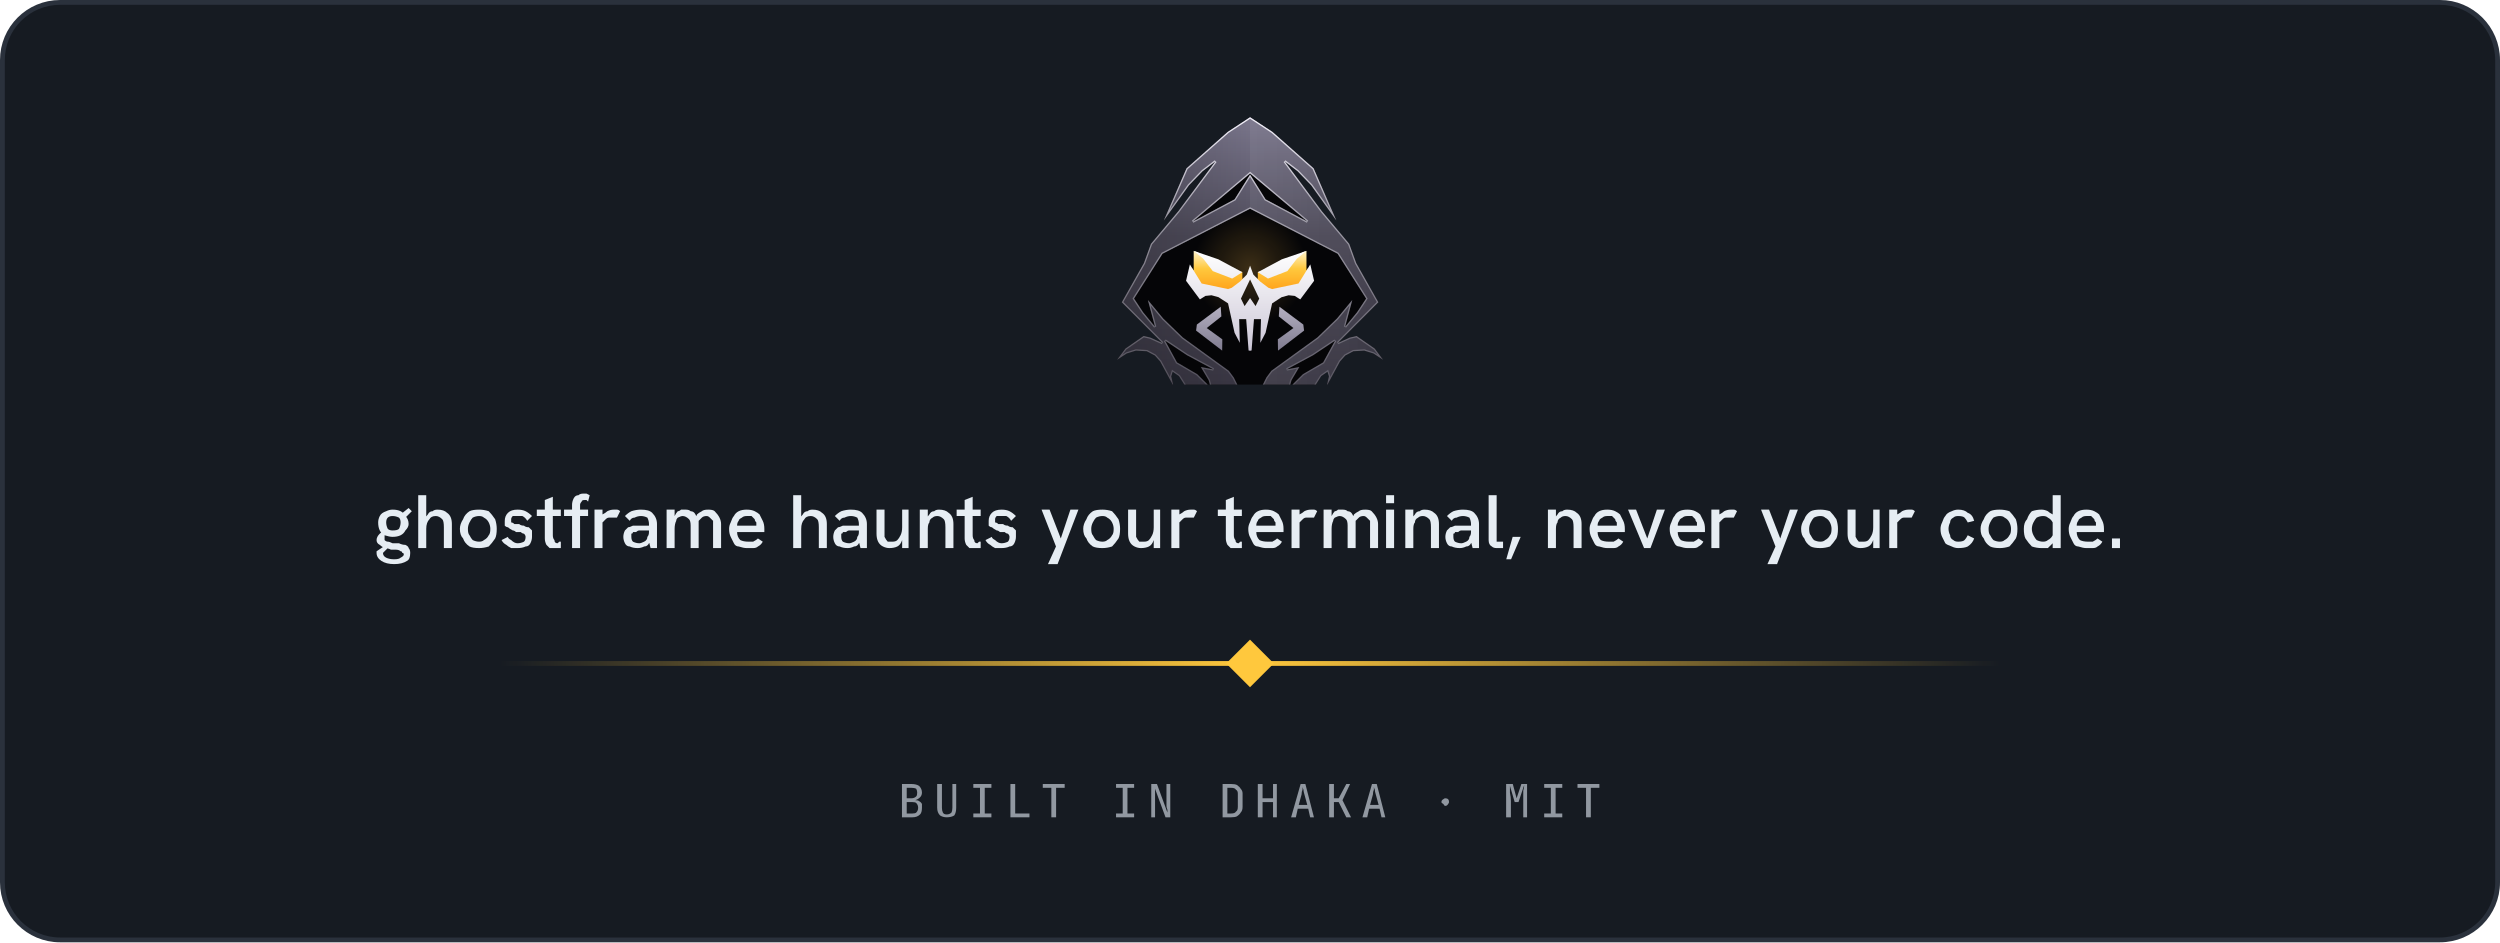
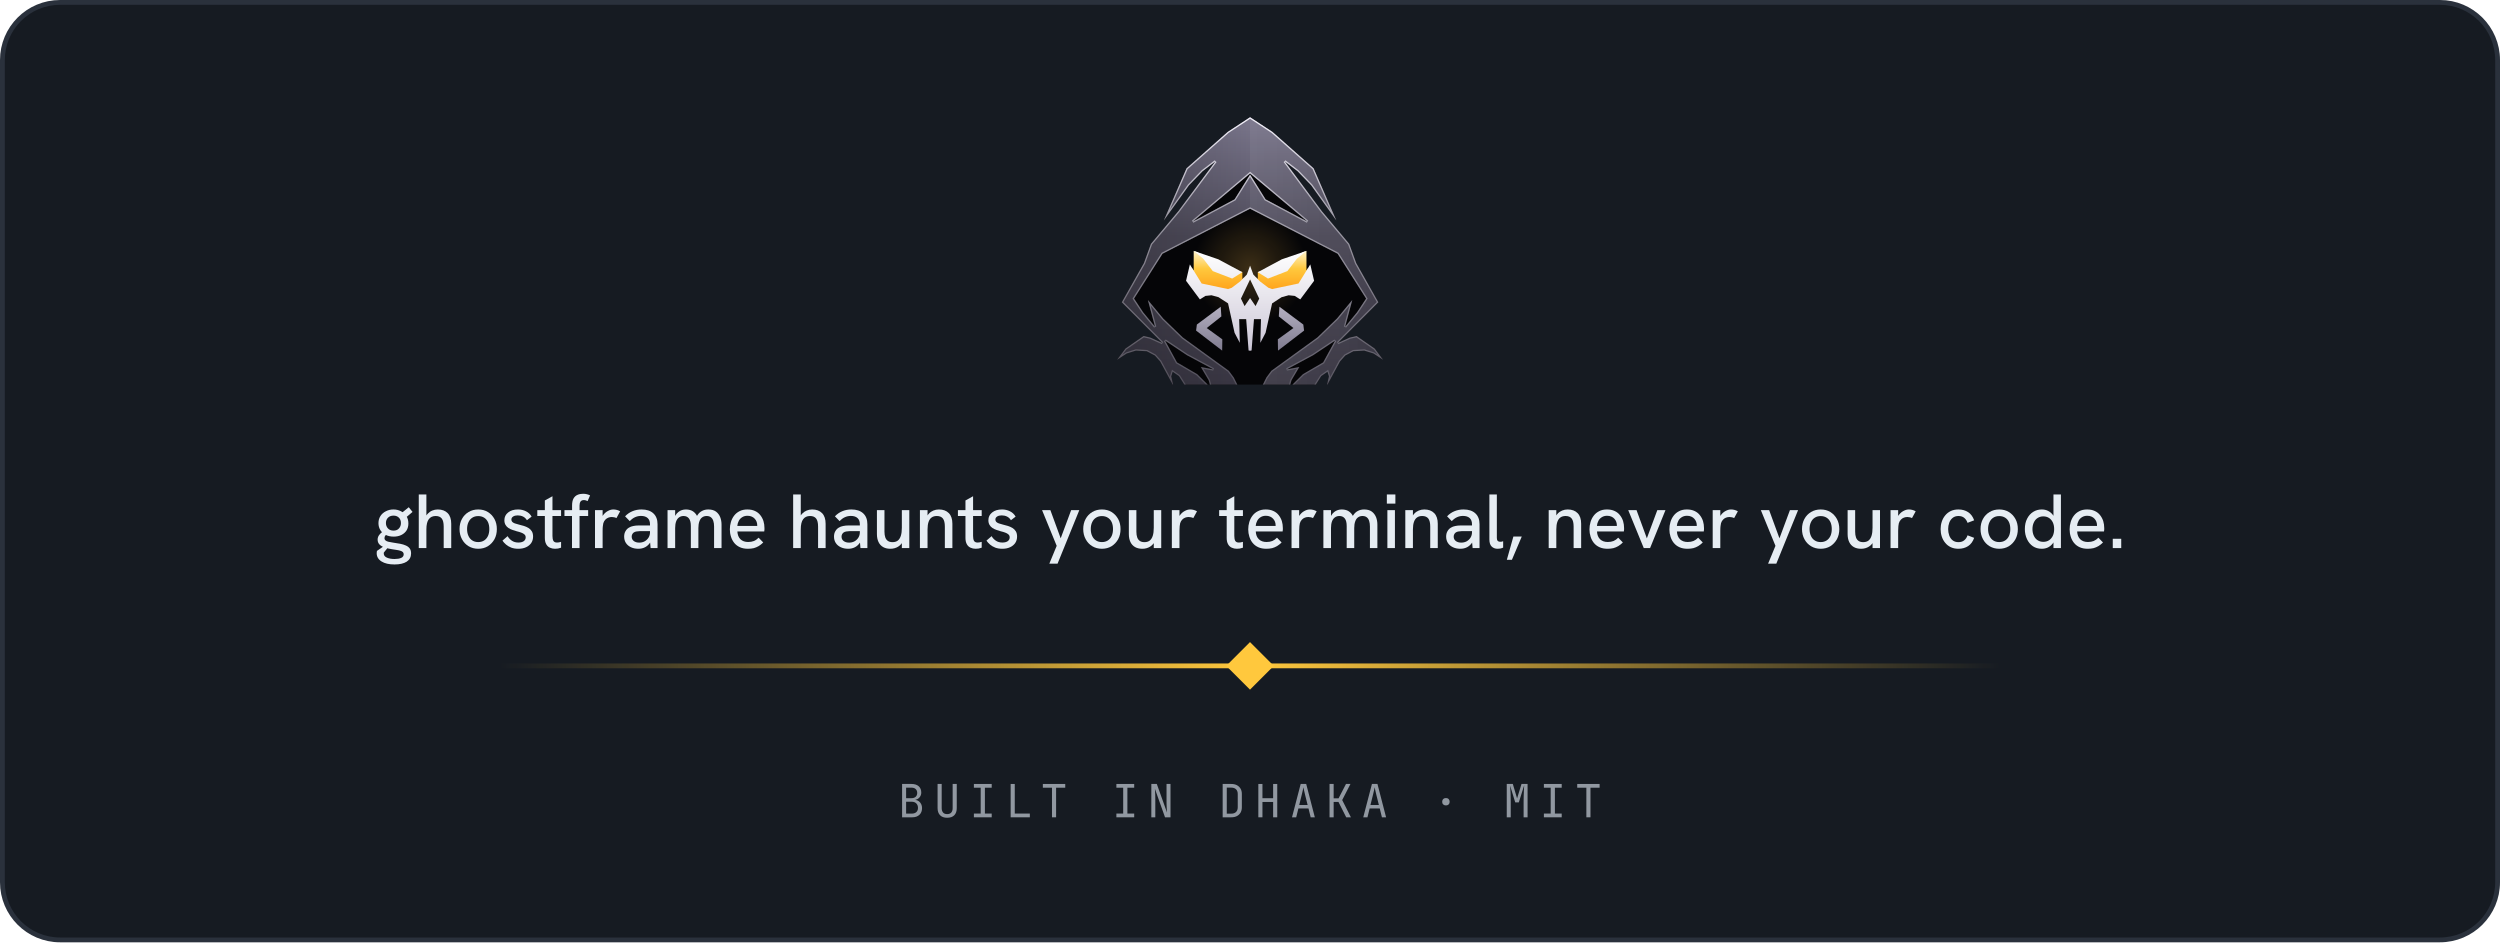
<svg xmlns="http://www.w3.org/2000/svg" width="520" height="196" viewBox="0 0 520 196" role="img" aria-label="ghostframe haunts your terminal, never your code.">
  <style>.eg,.er{opacity:0}@keyframes eg{0%,22.2%{opacity:1}33.3%,88.9%{opacity:0}100%{opacity:1}}@keyframes ea{0%,22.2%{opacity:0}33.3%,55.6%{opacity:1}66.7%,100%{opacity:0}}@keyframes er{0%,55.6%{opacity:0}66.7%,88.9%{opacity:1}100%{opacity:0}}.eg{animation:eg 9s infinite}.ea{animation:ea 9s infinite}.er{animation:er 9s infinite}@media (prefers-reduced-motion: reduce){*{animation:none!important}}</style>
  <defs>
-     <path id="a" d="m13 10q-5 0-8-2-3-2-3-5 0 0 0 0 0-1 0-1l6-4 2 1-4 4q0 0 0 0 0 0 0 0 0 2 2 3 2 1 5 1 3 0 4-1 2-1 2-2 0-1-1-1 0-1-1-1-1-1-3-1-1 0-3 0-2-1-4-1-2-1-3-2-2-1-2-3 0-2 2-4 1-1 3-2l3 2q-2 0-3 1 0 1 0 2 0 1 0 1 1 1 2 1 1 0 3 1 2 0 4 0 2 1 4 1 2 1 2 2 1 1 1 3 0 4-2 5-3 2-8 2zm-1-17q-2 0-5-1-2-1-3-3-1-2-1-5 0-2 1-4 1-2 4-3 2-1 4-1 3 0 5 1 2 1 3 3 2 2 2 5 0 2-2 4-1 2-3 3-2 1-5 1zm0-4q3 0 4-1 1-2 1-4 0-2-1-3-2-1-4-1-2 0-3 1-1 1-1 3 0 2 1 4 1 1 3 1zm8-8-3-2 5-4 2 2z" />
-     <path id="b" d="m3 0 0-33 5 0 0 14-1 1q1-2 2-3 1-2 3-2 1-1 3-1 4 0 6 2 3 2 3 7l0 15-5 0 0-13q0-4-1-5-2-2-4-2-3 0-4 2-2 2-2 6l0 12z" />
-     <path id="c" d="m14 0q-4 0-6-1-3-2-4-5-2-2-2-6 0-3 2-6 1-3 4-5 2-1 6-1 3 0 6 1 2 2 4 5 1 3 1 6 0 4-1 6-2 3-4 5-3 1-6 1zm0-4q2 0 3-1 2-1 3-3 1-1 1-4 0-2-1-4-1-2-3-3-1-1-3-1-2 0-4 1-1 1-2 3-1 2-1 4 0 3 1 4 1 2 2 3 2 1 4 1z" />
-     <path id="d" d="m11 0q-2 0-4 0-2-1-3-2-2-1-3-3l4-2q0 1 2 2 2 2 4 2 2 0 4-1 1-1 1-3 0-1-1-2-1 0-2-1-1 0-3 0-1-1-2-1-2-1-3-2-1 0-2-1 0-2 0-3 0-3 2-5 2-2 6-2 3 0 5 1 2 1 4 3l-3 3q-1-2-3-3-1 0-3 0-2 0-3 0-1 1-1 2 0 1 0 2 1 0 2 1 1 0 3 0 1 1 3 1 1 1 3 1 1 1 2 2 0 2 0 4 0 2-1 4-1 2-3 2-2 1-5 1z" />
-     <path id="e" d="m12 0q-2 0-4 0-1-1-2-2-1-2-1-4l0-24 5-2 0 24q0 2 1 3 0 2 2 2 0 0 1-1 1 0 1 0l0 4q-1 0-2 0-1 0-1 0zm-12-20 0-4 15 0 0 4z" />
-     <path id="f" d="m5 0 0-20-5 0 0-4 5 0 0-3q0-2 1-4 1-2 3-2 1-1 3-1 1 0 2 0 2 1 2 1l-1 4q-1-1-1-1-1 0-1 0-2 0-2 1-1 1-1 2l0 3 5 0 0 4-5 0 0 20z" />
-     <path id="g" d="m3 0 0-24 5 0 0 7-1 0q0-2 1-4 2-1 3-2 2-1 4-1 1 0 2 0 1 0 2 1l-2 4q-1 0-2 0-1 0-1 0-1 0-2 0-1 0-2 1-1 1-2 2 0 1 0 2 0 1 0 3l0 11z" />
-     <path id="h" d="m19 0-1-4 0-11q0-2-1-4-2-1-4-1-2 0-4 1-2 0-3 2l-3-3q2-2 4-3 3-1 6-1 5 0 7 2 3 3 3 7l0 15zm-8 0q-3 0-5-1-2 0-3-2-1-2-1-4 0-2 1-4 1-1 2-2 1 0 3-1 1 0 3 0l8 0 0 3-7 0q-1 0-2 1-1 0-2 0 0 1-1 1 0 1 0 2 0 2 1 3 2 1 4 1 1 0 3-1 2-1 2-3 1-1 1-3l2 2q0 3-2 5-1 2-3 2-2 1-4 1z" />
-     <path id="i" d="m3 0 0-24 5 0 0 6-1 1q0-2 1-3 1-2 2-3 1 0 2-1 1 0 3 0 2 0 3 1 2 0 3 2 1 2 2 4l-3 1q1-3 2-5 1-1 3-2 1-1 4-1 3 0 4 1 2 2 3 4 1 2 1 4l0 15-5 0 0-13q0-3 0-4-1-1-2-2-1-1-2-1-2 0-3 1-1 1-2 2 0 2 0 5l0 12-5 0 0-14q0-3-1-4-2-2-4-2-1 0-3 1-1 1-1 2-1 2-1 5l0 12z" />
-     <path id="j" d="m13 0q-2 0-5-1-2 0-3-2-1-2-2-4-1-2-1-5 0-2 1-4 1-3 2-4 1-2 3-3 2-1 5-1 3 0 5 1 2 1 3 2 1 2 2 4 1 2 1 5 0 0 0 0 0 1 0 2l-17 0q0 3 2 5 2 1 5 1 2 0 3 0 2-1 3-2l3 2q-1 2-3 3-1 1-3 1-2 0-4 0zm6-13q0 0 0 0 0-1 0-1 0-1 0-2-1-1-1-2-1-1-2-2-1 0-3 0-2 0-3 1-2 1-2 2-1 1-1 3l14 0z" />
-     <path id="k" d="m11 0q-2 0-4-1-2-1-3-3-1-2-1-5l0-15 5 0 0 14q0 2 0 3 1 2 2 3 1 0 3 0 2 0 3-1 1-1 2-3 1-2 1-5l0-11 4 0 0 24-4 0 0-5 0 0q-1 3-3 4-2 1-5 1z" />
-     <path id="l" d="m3 0 0-24 5 0 0 5-1 1q1-2 2-3 1-2 3-2 1-1 3-1 4 0 6 2 3 2 3 7l0 15-5 0 0-13q0-4-1-5-2-2-4-2-2 0-3 1-2 1-2 3-1 1-1 4l0 12z" />
-     <path id="m" d="m5 10 5-11-9-23 5 0 7 18 6-18 5 0-13 34z" />
-     <path id="n" d="m3 0 0-24 5 0 0 24zm0-28 0-5 5 0 0 5z" />
-     <path id="o" d="m8 0q-2 0-3-1-2-1-2-4l0-28 5 0 0 27q0 1 0 2 1 0 2 0 0 0 1 0 0 0 1 0l0 4q-1 0-2 0-1 0-2 0z" />
-     <path id="p" d="m1 7 4-14 5 0-6 14z" />
-     <path id="q" d="m11 0-10-24 5 0 7 18 6-18 5 0-9 24z" />
-     <path id="r" d="m13 0q-2 0-4-1-3-1-4-2-1-2-2-4-1-2-1-5 0-2 1-4 1-3 2-4 1-2 4-3 2-1 4-1 4 0 6 2 3 1 4 5l-4 1q-1-2-2-3-1-1-4-1-2 0-3 1-2 1-2 3-1 2-1 4 0 2 1 4 0 2 2 3 1 1 3 1 3 0 4-1 1-1 2-3l4 2q-1 3-4 5-2 1-6 1z" />
-     <path id="s" d="m13 0q-3 0-6-1-2-2-4-5-1-2-1-6 0-4 2-6 1-3 3-5 3-1 6-1 2 0 4 1 1 1 3 2 1 2 1 4l-1 0 0-16 5 0 0 33-5 0 0-7 1 0q0 3-1 4-2 2-3 3-2 0-4 0zm1-4q2 0 3-1 2-1 3-3 0-2 0-4 0-2 0-4-1-2-3-3-1-1-3-1-2 0-4 1-1 1-2 3-1 2-1 4 0 2 1 4 1 2 2 3 2 1 4 1z" />
-     <path id="t" d="m3 0 0-6 5 0 0 6z" />
-     <path id="u" d="m4 0 0-35 10 0q5 0 8 2 3 3 3 7 0 3-2 5-2 2-5 3l0 0q3 0 4 1 2 1 3 3 0 2 0 4 0 5-2 7-3 3-8 3zm5-20 5 0q3 0 5-2 1-1 1-4 0-2-1-4-2-1-5-1l-5 0zm0 16 6 0q3 0 4-1 2-2 2-5 0-3-2-5-1-1-4-1l-6 0z" />
-     <path id="v" d="m14 0q-4 0-7-2-3-3-3-8l0-25 5 0 0 25q0 3 1 5 1 2 4 2 3 0 5-2 1-2 1-5l0-25 4 0 0 25q0 5-2 8-3 2-8 2z" />
-     <path id="w" d="m5 0 0-4 7 0 0-27-7 0 0-4 19 0 0 4-7 0 0 27 7 0 0 4z" />
-     <path id="x" d="m6 0 0-35 5 0 0 31 15 0 0 4z" />
-     <path id="y" d="m12 0 0-31-9 0 0-4 23 0 0 4-9 0 0 31z" />
-     <path id="z" d="m4 0 0-35 6 0 11 30q0-1 0-3-1-2-1-4 0-2 0-3l0-20 4 0 0 35-5 0-11-30q0 1 0 3 0 2 0 4 0 2 0 3l0 20z" />
-     <path id="A" d="m4 0 0-35 9 0q4 0 6 1 3 2 4 4 2 2 2 5l0 14q0 4-2 6-1 2-4 4-2 1-6 1zm5-4 4 0q4 0 5-2 2-1 2-5l0-14q0-3-2-4-1-2-5-2l-4 0z" />
-     <path id="B" d="m4 0 0-35 5 0 0 15 11 0 0-15 4 0 0 35-4 0 0-16-11 0 0 16z" />
-     <path id="C" d="m2 0 10-35 5 0 9 35-4 0-2-9-11 0-2 9zm8-13 9 0-3-11q-1-3-1-5-1-2-1-3 0 1 0 3-1 2-1 5z" />
-     <path id="D" d="m4 0 0-35 5 0 0 15 5 0 8-15 4 0-8 17 9 18-5 0-8-16-5 0 0 16z" />
-     <path id="E" d="m14-12q-1 0-2-2-2-1-2-2 0-2 2-3 1-1 2-1 2 0 3 1 1 1 1 3 0 1-1 2-1 2-3 2z" />
-     <path id="F" d="m3 0 0-35 7 0 4 15 5-15 6 0 0 35-4 0 0-17q0-2 0-5 0-3 0-6 1-3 1-6l-6 18-4 0-5-17q0 3 0 7 1 5 1 9l0 17z" />
+     <path id="a" d="m2.7 2.13q-1.07 0-1.69-.39-.63-.39-.63-1.08 0-.05.01-.13 0-.08.02-.16l1.28-.88.3.25-.68.84q-.01.04-.01.07 0 .02 0 .05 0 .36.4.54.4.18 1 .18.53 0 .86-.14.33-.15.33-.47 0-.17-.1-.28-.1-.11-.3-.17-.2-.07-.47-.11-.28-.05-.64-.1-.46-.07-.89-.2-.43-.13-.71-.38-.28-.26-.28-.68 0-.36.26-.66.25-.31.66-.5l.56.39q-.31.07-.45.23-.14.15-.14.37 0 .18.14.29.13.11.38.17.25.06.6.11.49.07.92.15.42.08.75.23.32.14.5.39.17.24.17.63 0 .7-.56 1.07-.57.37-1.59.37zm-.11-3.62q-.59 0-1.03-.22-.45-.23-.7-.62-.25-.4-.25-.91 0-.53.26-.93.26-.4.71-.62.44-.23.98-.23.52 0 .97.23.44.22.71.63.26.41.26.96 0 .52-.24.91-.25.38-.68.59-.43.21-.99.21zm-.02-.78q.46 0 .71-.29.25-.28.25-.69 0-.44-.26-.7-.27-.27-.7-.27-.45 0-.72.27-.27.27-.27.69 0 .42.26.7.26.29.73.29zm1.61-1.7-.71-.47 1.08-.87.49.61z" />
+     <path id="b" d="m.68 0 0-6.97.99 0 0 3.11-.21.07q.13-.41.39-.68.25-.27.59-.41.33-.14.71-.14.82 0 1.29.48.46.47.46 1.38l0 3.16-.98 0 0-2.8q0-.71-.25-1.04-.26-.33-.79-.33-.59 0-.9.42-.31.41-.31 1.32l0 2.43z" />
+     <path id="c" d="m2.88.09q-.7 0-1.25-.33-.55-.33-.86-.91-.32-.58-.32-1.32 0-.74.31-1.31.31-.58.87-.91.55-.33 1.25-.33.71 0 1.25.33.54.33.86.91.31.57.31 1.31 0 .74-.31 1.32-.32.57-.86.91-.55.33-1.25.33zm0-.87q.44 0 .77-.21.32-.21.5-.59.17-.38.17-.89 0-.52-.17-.9-.18-.38-.5-.58-.33-.21-.77-.21-.45 0-.77.21-.33.21-.5.59-.18.37-.18.89 0 .51.18.89.17.38.5.59.32.21.77.21z" />
+     <path id="d" d="m2.34.09q-.52 0-.92-.15-.4-.16-.68-.4-.29-.25-.46-.51l.67-.58q.19.34.55.59.35.24.85.24.44 0 .7-.18.25-.19.25-.49 0-.24-.16-.38-.16-.15-.42-.24-.26-.1-.57-.17-.28-.08-.57-.18-.29-.1-.52-.25-.24-.16-.38-.4-.15-.25-.15-.61 0-.63.49-1.01.48-.39 1.28-.39.57 0 1.04.24.47.23.73.69l-.61.47q-.2-.33-.51-.48-.32-.15-.69-.15-.35 0-.58.14-.24.15-.24.4 0 .18.11.3.1.11.33.2.22.08.55.16.31.07.63.17.32.1.59.26.27.16.44.43.17.27.17.7 0 .47-.24.83-.24.35-.67.55-.43.2-1.01.2z" />
+     <path id="e" d="m2.4.09q-.36 0-.66-.14-.31-.14-.48-.45-.18-.32-.18-.82l0-4.87.99-.55 0 5.16q0 .41.12.64.13.22.47.22.1 0 .24-.02.13-.03.29-.07l0 .76q-.2.07-.4.11-.2.03-.39.03zm-2.3-4.26 0-.76 3.09 0 0 .76z" />
+     <path id="f" d="m1.08 0 0-4.17-.98 0 0-.76.99 0 0-.6q0-.59.19-.92.19-.33.52-.47.32-.14.72-.14.28 0 .5.06.21.05.41.15l-.32.74q-.11-.06-.23-.09-.12-.04-.25-.04-.3 0-.44.19-.13.19-.13.52l0 .6 1.12 0 0 .76-1.12 0 0 4.17z" />
+     <path id="g" d="m.68 0 0-4.93.99 0 0 1.33-.21.04q.05-.44.31-.76.25-.33.6-.51.35-.19.69-.19.24 0 .46.06.21.05.43.18l-.48.88q-.11-.06-.28-.1-.17-.04-.32-.04-.23 0-.45.08-.22.08-.39.26-.18.18-.27.47-.04.14-.06.37-.03.22-.03.61l0 2.25z" />
+     <path id="h" d="m3.9 0-.08-.91 0-2.19q0-.52-.3-.8-.3-.28-.87-.28-.4 0-.76.16-.37.16-.7.52l-.61-.63q.44-.46.98-.67.53-.22 1.16-.22.99 0 1.54.51.54.5.54 1.41l0 3.1zm-1.59.09q-.55 0-.97-.2-.42-.2-.65-.55-.23-.36-.23-.83 0-.41.17-.7.17-.3.44-.46.25-.16.58-.22.32-.07.69-.07l1.57 0 0 .74-1.43 0q-.2 0-.41.04-.22.03-.37.14-.12.09-.19.23-.07.13-.07.31 0 .35.27.56.27.21.72.21.38 0 .7-.17.31-.18.5-.48.19-.31.19-.7l.35.46q-.09.52-.35.91-.26.38-.64.58-.39.2-.87.2z" />
+     <path id="i" d="m.68 0 0-4.93.99 0 0 1.27-.21.07q.09-.39.25-.66.16-.27.38-.44.21-.17.46-.25.25-.08.51-.08.43 0 .78.16.34.17.58.52.23.34.31.9l-.56.11q.15-.58.4-.95.24-.37.6-.55.35-.19.81-.19.62 0 1 .28.37.28.55.73.17.44.17.97l0 3.04-.97 0 0-2.8q0-.43-.1-.73-.1-.31-.31-.47-.21-.17-.56-.17-.34 0-.58.18-.24.17-.36.52-.13.35-.13.87l0 2.6-.98 0 0-2.86q0-.66-.24-.98-.25-.33-.71-.33-.34 0-.58.18-.25.17-.38.52-.13.35-.13.87l0 2.6z" />
+     <path id="j" d="m2.8.09q-.6 0-1.04-.2-.44-.2-.73-.55-.29-.36-.43-.81-.15-.46-.15-.96 0-.5.14-.96.14-.47.42-.83.28-.37.71-.58.42-.22 1-.22.58 0 1 .2.42.19.69.54.27.34.41.77.13.43.13.91 0 .05 0 .19-.01.13-.03.25l-3.49 0q.03.66.41 1.02.37.35.99.35.42 0 .75-.13.33-.14.61-.43l.6.62q-.29.29-.59.47-.31.18-.64.27-.34.08-.76.08zm1.18-2.74q.02-.08.03-.16 0-.08 0-.16 0-.23-.08-.45-.08-.22-.24-.39-.16-.18-.39-.28-.24-.11-.55-.11-.41 0-.7.19-.29.18-.44.48-.16.3-.19.65l2.88 0z" />
+     <path id="k" d="m2.37.09q-.55 0-.94-.22-.4-.23-.6-.65-.21-.43-.21-1.04l0-3.11.98 0 0 2.8q0 .44.11.75.11.3.35.46.23.15.59.15.42 0 .69-.21.26-.21.39-.62.13-.42.13-1.04l0-2.29.97 0 0 4.93-.97 0 0-1.06.2.04q-.22.55-.67.83-.45.28-1.02.28z" />
+     <path id="l" d="m.68 0 0-4.93.99 0 0 1.07-.2.06q.13-.41.38-.68.24-.26.58-.4.33-.14.72-.14.82 0 1.29.48.46.47.46 1.38l0 3.16-.98 0 0-2.8q0-.71-.25-1.04-.26-.33-.79-.33-.4 0-.66.18-.27.18-.41.57-.14.39-.14.99l0 2.43z" />
+     <path id="m" d="m1.14 2.03.96-2.32-1.9-4.64 1.08 0 1.34 3.66 1.36-3.66 1.06 0-2.83 6.96z" />
+     <path id="n" d="m.67 0 0-4.93.98 0 0 4.93zm-.07-5.78 0-1.19 1.11 0 0 1.19z" />
+     <path id="o" d="m1.73.09q-.47 0-.77-.29-.3-.29-.3-.92l0-5.85.97 0 0 5.66q0 .26.12.38.11.11.3.11.08 0 .19-.01.1-.02.21-.06l0 .83q-.18.08-.37.12-.2.03-.35.03z" />
+     <path id="p" d="m.24 1.52.85-3.02 1.09 0-1.28 3.02z" />
+     <path id="q" d="m2.22 0-2.02-4.93 1.08 0 1.34 3.66 1.36-3.66 1.06 0-2 4.93z" />
+     <path id="r" d="m2.77.09q-.56 0-.99-.2-.44-.21-.73-.57-.3-.36-.45-.82-.15-.46-.15-.97 0-.5.15-.96.15-.46.45-.82.29-.36.73-.57.43-.2.99-.2.72 0 1.26.35.53.35.78 1.06l-.86.33q-.13-.39-.42-.64-.29-.25-.76-.25-.46 0-.76.25-.3.24-.44.63-.14.38-.14.82 0 .44.14.83.14.39.44.63.3.24.76.24.47 0 .76-.25.29-.24.42-.64l.86.33q-.25.72-.78 1.07-.54.35-1.26.35z" />
+     <path id="s" d="m2.65.09q-.67 0-1.16-.33-.49-.34-.76-.92-.28-.59-.28-1.31 0-.79.3-1.36.29-.57.79-.88.5-.31 1.11-.31.44 0 .81.18.36.18.61.5.25.32.35.75l-.25.08 0-3.46.97 0 0 6.97-.97 0 0-1.42.29.01q-.13.48-.39.82-.26.33-.62.51-.37.17-.8.17zm.2-.9q.43 0 .75-.21.31-.21.49-.58.17-.38.17-.87 0-.49-.17-.86-.18-.38-.49-.58-.32-.21-.75-.21-.42 0-.74.21-.32.2-.49.58-.18.37-.18.86 0 .49.18.87.17.37.49.58.32.21.74.21z" />
+     <path id="t" d="m.65 0 0-1.21 1.1 0 0 1.21z" />
+     <path id="u" d="m.93 0 0-7.3 2.07 0q1 0 1.57.5.56.5.56 1.39 0 .56-.35 1.01-.36.45-.93.56l0 .03q.43.05.76.3.32.25.51.64.18.38.18.84 0 .94-.57 1.48-.58.55-1.58.55zm.88-4.19 1.18 0q.58 0 .92-.31.33-.31.33-.84 0-.53-.33-.84-.33-.31-.91-.31l-1.19 0zm0 3.38 1.24 0q.63 0 1-.33.36-.34.36-.92 0-.6-.36-.97-.37-.38-1-.38l-1.24 0z" />
+     <path id="v" d="m3 .1q-1.02 0-1.56-.56-.54-.57-.54-1.54l0-5.3.9 0 0 5.3q0 .6.3.95.29.35.9.35.6 0 .9-.35.3-.35.3-.95l0-5.3.9 0 0 5.3q0 .98-.53 1.54-.54.56-1.57.56z" />
+     <path id="w" d="m1.05 0 0-.82 1.49 0 0-5.66-1.49 0 0-.82 3.9 0 0 .82-1.49 0 0 5.66 1.49 0 0 .82z" />
+     <path id="x" d="m1.3 0 0-7.3.9 0 0 6.48 3.3 0 0 .82z" />
+     <path id="y" d="m2.55 0 0-6.48-2 0 0-.82 4.9 0 0 .82-2 0 0 6.48z" />
+     <path id="z" d="m.9 0 0-7.3 1.2 0 2.23 6.25q-.02-.25-.04-.61-.03-.37-.04-.77-.02-.41-.02-.77l0-4.1.87 0 0 7.3-1.2 0-2.22-6.25q.02.24.04.61.02.36.04.77.01.4.01.77l0 4.1z" />
+     <path id="A" d="m.92 0 0-7.3 1.89 0q.71 0 1.23.27.51.27.8.76.28.49.28 1.16l0 2.91q0 .67-.28 1.17-.29.49-.8.76-.52.27-1.23.27zm.9-.8.99 0q.66 0 1.04-.37.37-.37.37-1.03l0-2.91q0-.65-.37-1.02-.38-.37-1.04-.37l-.99 0z" />
+     <path id="B" d="m.93 0 0-7.3.9 0 0 3.12 2.34 0 0-3.12.9 0 0 7.3-.9 0 0-3.36-2.34 0 0 3.36z" />
+     <path id="C" d="m.5 0 1.9-7.3 1.21 0 1.89 7.3-.91 0-.48-1.94-2.21 0-.48 1.94zm1.58-2.7 1.84 0-.56-2.25q-.16-.64-.25-1.07-.09-.43-.11-.56-.02.13-.11.56-.09.43-.25 1.06z" />
+     <path id="D" d="m.92 0 0-7.3.9 0 0 3.14 1.08 0 1.62-3.14.98 0-1.81 3.52 1.91 3.78-1.03 0-1.7-3.37-1.05 0 0 3.37z" />
+     <path id="E" d="m3-2.6q-.37 0-.59-.22-.23-.22-.23-.57 0-.37.23-.6.22-.23.59-.23.37 0 .6.23.22.23.22.6 0 .35-.22.57-.23.22-.6.22z" />
+     <path id="F" d="m.72 0 0-7.3 1.33 0 .93 3.16.97-3.16 1.33 0 0 7.3-.87 0 0-3.45q0-.49.02-1.12.01-.64.04-1.29.03-.65.07-1.17l-1.18 3.77-.78 0-1.13-3.68q.08.74.11 1.62.03.88.03 1.87l0 3.45z" />
    <linearGradient id="h1" x1="104" x2="416" y1="0" y2="0" gradientUnits="userSpaceOnUse">
      <stop offset="0" stop-color="#FFC83D" stop-opacity="0" />
      <stop offset="0.5" stop-color="#FFC83D" stop-opacity="1" />
      <stop offset="1" stop-color="#FFC83D" stop-opacity="0" />
    </linearGradient>
  </defs>
  <rect x=".5" y=".5" width="519" height="195" rx="12" fill="#161b22" stroke="#2a313c" />
  <svg x="232" y="24" width="56" height="56" viewBox="28 26 944 944">
    <defs>
      <linearGradient id="k-eg-eyeG" x1=".5" y1="0" x2=".5" y2="1">
        <stop offset="0" stop-color="#E6FFF2" />
        <stop offset=".45" stop-color="#5BEBA6" />
        <stop offset="1" stop-color="#19B871" />
      </linearGradient>
      <radialGradient id="k-eg-ambG" gradientUnits="userSpaceOnUse" cx="500" cy="560" r="200">
        <stop offset="0" stop-color="#4BE39A" stop-opacity=".22" />
        <stop offset="1" stop-color="#4BE39A" stop-opacity="0" />
      </radialGradient>
      <linearGradient id="k-ea-eyeG" x1=".5" y1="0" x2=".5" y2="1">
        <stop offset="0" stop-color="#FFF3C9" />
        <stop offset=".45" stop-color="#FFC83D" />
        <stop offset="1" stop-color="#FFA21A" />
      </linearGradient>
      <radialGradient id="k-ea-ambG" gradientUnits="userSpaceOnUse" cx="500" cy="560" r="200">
        <stop offset="0" stop-color="#FFC04A" stop-opacity=".22" />
        <stop offset="1" stop-color="#FFC04A" stop-opacity="0" />
      </radialGradient>
      <linearGradient id="k-er-eyeG" x1=".5" y1="0" x2=".5" y2="1">
        <stop offset="0" stop-color="#FFD6DA" />
        <stop offset=".45" stop-color="#FF5566" />
        <stop offset="1" stop-color="#D9163A" />
      </linearGradient>
      <radialGradient id="k-er-ambG" gradientUnits="userSpaceOnUse" cx="500" cy="560" r="200">
        <stop offset="0" stop-color="#FF4D5E" stop-opacity=".22" />
        <stop offset="1" stop-color="#FF4D5E" stop-opacity="0" />
      </radialGradient>
      <linearGradient id="k-hoodG" gradientUnits="userSpaceOnUse" x1="0" y1="26" x2="0" y2="970">
        <stop offset="0" stop-color="#7A768C" />
        <stop offset=".45" stop-color="#4E4B5A" />
        <stop offset="1" stop-color="#3A3744" />
      </linearGradient>
      <linearGradient id="k-shade" x1="0" y1="0" x2="1" y2="0">
        <stop offset="0" stop-color="#000" stop-opacity=".22" />
        <stop offset=".499" stop-color="#000" stop-opacity="0" />
        <stop offset=".501" stop-color="#fff" stop-opacity=".05" />
        <stop offset="1" stop-color="#000" stop-opacity=".08" />
      </linearGradient>
      <linearGradient id="k-rimG" gradientUnits="userSpaceOnUse" x1="0" y1="26" x2="0" y2="970">
        <stop offset="0" stop-color="#F4F2FA" stop-opacity="1" />
        <stop offset=".35" stop-color="#F4F2FA" stop-opacity=".5" />
        <stop offset="1" stop-color="#F4F2FA" stop-opacity=".15" />
      </linearGradient>
      <linearGradient id="k-boneG" x1=".5" y1="0" x2=".5" y2="1">
        <stop offset="0" stop-color="#FFFFFF" />
        <stop offset="1" stop-color="#CBC6D6" />
      </linearGradient>
      <linearGradient id="k-brG" x1=".5" y1="0" x2=".5" y2="1">
        <stop offset="0" stop-color="#B3AFC0" />
        <stop offset="1" stop-color="#807C90" />
      </linearGradient>
      <linearGradient id="k-eyeG" x1=".5" y1="0" x2=".5" y2="1">
        <stop offset="0" stop-color="#FFF3C9" />
        <stop offset=".45" stop-color="#FFC83D" />
        <stop offset="1" stop-color="#FFA21A" />
      </linearGradient>
      <radialGradient id="k-ambG" gradientUnits="userSpaceOnUse" cx="500" cy="560" r="200">
        <stop offset="0" stop-color="#FFC04A" stop-opacity=".22" />
        <stop offset="1" stop-color="#FFC04A" stop-opacity="0" />
      </radialGradient>
      <clipPath id="k-hoodC">
        <path d="M197.71 394.59 L285.83 271.33 L333.80 221.70 L378.97 187.12 L248.47 362.24 L152.54 476.58 L128.00 544.06 L50.47 681.26 L192.69 824.04 L150.86 805.08 L126.88 799.50 L63.30 843.56 L33.74 883.16 L67.76 860.85 L100.11 850.81 L138.04 853.04 L166.48 868.10 L184.89 888.73 L231.60 974.93 L223.93 941.16 L228.95 924.99 L250.70 940.04 L274.68 977.97 L300.33 1004.18 L308.14 1022.59 L308.70 1053.26 L315.39 1081.15 L331.57 1111.27 L350.53 1131.90 L334.91 1085.05 L337.70 1049.36 L375.63 1072.23 L414.11 1122.98 L410.21 1088.96 L396.82 1041.55 L395.71 1018.13 L399.61 1003.63 L429.17 1042.11 L457.06 1066.09 L468.77 1085.05 L480.48 1126.32 L474.90 1156.44 L476.58 1169.83 L500.28 1210.12 L523.98 1169.83 L525.66 1156.44 L520.08 1126.32 L531.79 1085.05 L543.50 1066.09 L571.39 1042.11 L600.95 1003.63 L604.85 1018.13 L603.74 1041.55 L590.35 1088.96 L586.45 1122.98 L624.93 1072.23 L662.86 1049.36 L665.64 1085.05 L650.03 1131.90 L668.99 1111.27 L685.16 1081.15 L691.86 1053.26 L692.41 1022.59 L700.22 1004.18 L725.88 977.97 L749.86 940.04 L771.61 924.99 L776.63 941.16 L768.96 974.93 L815.67 888.73 L834.08 868.10 L862.52 853.04 L900.45 850.81 L932.79 860.85 L966.82 883.16 L937.26 843.56 L873.68 799.50 L849.69 805.08 L807.86 824.04 L950.08 681.26 L872.56 544.06 L848.02 476.58 L752.09 362.24 L621.58 187.12 L666.76 221.70 L714.72 271.33 L802.84 394.59 L723.09 211.66 L578.64 83.94 L500.28 32.46 L421.92 83.94 L277.47 211.66Z M500.00 1022.03 L495.54 1029.84 L476.58 1011.99 L443.11 945.06 L425.82 921.64 L264.08 804.52 L195.48 738.15 L141.94 673.45 L167.04 767.15 L125.21 716.40 L93.42 668.43 L193.25 511.15 L500.28 353.31 L807.31 511.15 L907.14 668.43 L875.35 716.40 L833.52 767.15 L858.62 673.45 L805.08 738.15 L736.48 804.52 L574.74 921.64 L557.45 945.06 L523.98 1011.99 L505.02 1029.84 L500.56 1022.03 L500.28 1021.54Z M672.89 908.25 L628.83 916.62 L721.42 866.98 L798.38 815.67 L756.55 892.08 L685.72 933.35 L638.32 980.20 L645.57 954.55Z M445.90 320.41 L299.22 398.49 L500.28 229.54 L701.34 398.49 L554.66 320.41 L500.28 233.52Z M362.24 980.20 L314.84 933.35 L244.00 892.08 L202.18 815.67 L279.14 866.98 L371.72 916.62 L327.66 908.25 L354.99 954.55Z" clip-rule="evenodd" />
      </clipPath>
      <clipPath id="k-silhC">
        <path d="M197.71 394.59 L285.83 271.33 L333.80 221.70 L378.97 187.12 L248.47 362.24 L152.54 476.58 L128.00 544.06 L50.47 681.26 L192.69 824.04 L150.86 805.08 L126.88 799.50 L63.30 843.56 L33.74 883.16 L67.76 860.85 L100.11 850.81 L138.04 853.04 L166.48 868.10 L184.89 888.73 L231.60 974.93 L223.93 941.16 L228.95 924.99 L250.70 940.04 L274.68 977.97 L300.33 1004.18 L308.14 1022.59 L308.70 1053.26 L315.39 1081.15 L331.57 1111.27 L350.53 1131.90 L334.91 1085.05 L337.70 1049.36 L375.63 1072.23 L414.11 1122.98 L410.21 1088.96 L396.82 1041.55 L395.71 1018.13 L399.61 1003.63 L429.17 1042.11 L457.06 1066.09 L468.77 1085.05 L480.48 1126.32 L474.90 1156.44 L476.58 1169.83 L500.28 1210.12 L523.98 1169.83 L525.66 1156.44 L520.08 1126.32 L531.79 1085.05 L543.50 1066.09 L571.39 1042.11 L600.95 1003.63 L604.85 1018.13 L603.74 1041.55 L590.35 1088.96 L586.45 1122.98 L624.93 1072.23 L662.86 1049.36 L665.64 1085.05 L650.03 1131.90 L668.99 1111.27 L685.16 1081.15 L691.86 1053.26 L692.41 1022.59 L700.22 1004.18 L725.88 977.97 L749.86 940.04 L771.61 924.99 L776.63 941.16 L768.96 974.93 L815.67 888.73 L834.08 868.10 L862.52 853.04 L900.45 850.81 L932.79 860.85 L966.82 883.16 L937.26 843.56 L873.68 799.50 L849.69 805.08 L807.86 824.04 L950.08 681.26 L872.56 544.06 L848.02 476.58 L752.09 362.24 L621.58 187.12 L666.76 221.70 L714.72 271.33 L802.84 394.59 L723.09 211.66 L578.64 83.94 L500.28 32.46 L421.92 83.94 L277.47 211.66Z" />
      </clipPath>
      <filter id="k-eyeF" x="-60%" y="-60%" width="220%" height="220%">
        <feGaussianBlur stdDeviation="9" result="w" />
        <feComponentTransfer in="w" result="w2">
          <feFuncA type="linear" slope=".6" />
        </feComponentTransfer>
        <feMerge>
          <feMergeNode in="w2" />
          <feMergeNode in="SourceGraphic" />
        </feMerge>
      </filter>
    </defs>
    <path d="M197.71 394.59 L285.83 271.33 L333.80 221.70 L378.97 187.12 L248.47 362.24 L152.54 476.58 L128.00 544.06 L50.47 681.26 L192.69 824.04 L150.86 805.08 L126.88 799.50 L63.30 843.56 L33.74 883.16 L67.76 860.85 L100.11 850.81 L138.04 853.04 L166.48 868.10 L184.89 888.73 L231.60 974.93 L223.93 941.16 L228.95 924.99 L250.70 940.04 L274.68 977.97 L300.33 1004.18 L308.14 1022.59 L308.70 1053.26 L315.39 1081.15 L331.57 1111.27 L350.53 1131.90 L334.91 1085.05 L337.70 1049.36 L375.63 1072.23 L414.11 1122.98 L410.21 1088.96 L396.82 1041.55 L395.71 1018.13 L399.61 1003.63 L429.17 1042.11 L457.06 1066.09 L468.77 1085.05 L480.48 1126.32 L474.90 1156.44 L476.58 1169.83 L500.28 1210.12 L523.98 1169.83 L525.66 1156.44 L520.08 1126.32 L531.79 1085.05 L543.50 1066.09 L571.39 1042.11 L600.95 1003.63 L604.85 1018.13 L603.74 1041.55 L590.35 1088.96 L586.45 1122.98 L624.93 1072.23 L662.86 1049.36 L665.64 1085.05 L650.03 1131.90 L668.99 1111.27 L685.16 1081.15 L691.86 1053.26 L692.41 1022.59 L700.22 1004.18 L725.88 977.97 L749.86 940.04 L771.61 924.99 L776.63 941.16 L768.96 974.93 L815.67 888.73 L834.08 868.10 L862.52 853.04 L900.45 850.81 L932.79 860.85 L966.82 883.16 L937.26 843.56 L873.68 799.50 L849.69 805.08 L807.86 824.04 L950.08 681.26 L872.56 544.06 L848.02 476.58 L752.09 362.24 L621.58 187.12 L666.76 221.70 L714.72 271.33 L802.84 394.59 L723.09 211.66 L578.64 83.94 L500.28 32.46 L421.92 83.94 L277.47 211.66Z" fill="#050507" />
    <g class="eg">
      <rect x="0" y="0" width="1000" height="1300" fill="url(#k-eg-ambG)" clip-path="url(#k-silhC)" />
    </g>
    <g class="ea">
      <rect x="0" y="0" width="1000" height="1300" fill="url(#k-ea-ambG)" clip-path="url(#k-silhC)" />
    </g>
    <g class="er">
      <rect x="0" y="0" width="1000" height="1300" fill="url(#k-er-ambG)" clip-path="url(#k-silhC)" />
    </g>
    <path d="M197.71 394.59 L285.83 271.33 L333.80 221.70 L378.97 187.12 L248.47 362.24 L152.54 476.58 L128.00 544.06 L50.47 681.26 L192.69 824.04 L150.86 805.08 L126.88 799.50 L63.30 843.56 L33.74 883.16 L67.76 860.85 L100.11 850.81 L138.04 853.04 L166.48 868.10 L184.89 888.73 L231.60 974.93 L223.93 941.16 L228.95 924.99 L250.70 940.04 L274.68 977.97 L300.33 1004.18 L308.14 1022.59 L308.70 1053.26 L315.39 1081.15 L331.57 1111.27 L350.53 1131.90 L334.91 1085.05 L337.70 1049.36 L375.63 1072.23 L414.11 1122.98 L410.21 1088.96 L396.82 1041.55 L395.71 1018.13 L399.61 1003.63 L429.17 1042.11 L457.06 1066.09 L468.77 1085.05 L480.48 1126.32 L474.90 1156.44 L476.58 1169.83 L500.28 1210.12 L523.98 1169.83 L525.66 1156.44 L520.08 1126.32 L531.79 1085.05 L543.50 1066.09 L571.39 1042.11 L600.95 1003.63 L604.85 1018.13 L603.74 1041.55 L590.35 1088.96 L586.45 1122.98 L624.93 1072.23 L662.86 1049.36 L665.64 1085.05 L650.03 1131.90 L668.99 1111.27 L685.16 1081.15 L691.86 1053.26 L692.41 1022.59 L700.22 1004.18 L725.88 977.97 L749.86 940.04 L771.61 924.99 L776.63 941.16 L768.96 974.93 L815.67 888.73 L834.08 868.10 L862.52 853.04 L900.45 850.81 L932.79 860.85 L966.82 883.16 L937.26 843.56 L873.68 799.50 L849.69 805.08 L807.86 824.04 L950.08 681.26 L872.56 544.06 L848.02 476.58 L752.09 362.24 L621.58 187.12 L666.76 221.70 L714.72 271.33 L802.84 394.59 L723.09 211.66 L578.64 83.94 L500.28 32.46 L421.92 83.94 L277.47 211.66Z M500.00 1022.03 L495.54 1029.84 L476.58 1011.99 L443.11 945.06 L425.82 921.64 L264.08 804.52 L195.48 738.15 L141.94 673.45 L167.04 767.15 L125.21 716.40 L93.42 668.43 L193.25 511.15 L500.28 353.31 L807.31 511.15 L907.14 668.43 L875.35 716.40 L833.52 767.15 L858.62 673.45 L805.08 738.15 L736.48 804.52 L574.74 921.64 L557.45 945.06 L523.98 1011.99 L505.02 1029.84 L500.56 1022.03 L500.28 1021.54Z M672.89 908.25 L628.83 916.62 L721.42 866.98 L798.38 815.67 L756.55 892.08 L685.72 933.35 L638.32 980.20 L645.57 954.55Z M445.90 320.41 L299.22 398.49 L500.28 229.54 L701.34 398.49 L554.66 320.41 L500.28 233.52Z M362.24 980.20 L314.84 933.35 L244.00 892.08 L202.18 815.67 L279.14 866.98 L371.72 916.62 L327.66 908.25 L354.99 954.55Z" fill="url(#k-hoodG)" fill-rule="evenodd" />
    <rect x="0" y="0" width="1000" height="1300" fill="url(#k-shade)" clip-path="url(#k-hoodC)" />
    <g clip-path="url(#k-hoodC)">
      <path d="M197.71 394.59 L285.83 271.33 L333.80 221.70 L378.97 187.12 L248.47 362.24 L152.54 476.58 L128.00 544.06 L50.47 681.26 L192.69 824.04 L150.86 805.08 L126.88 799.50 L63.30 843.56 L33.74 883.16 L67.76 860.85 L100.11 850.81 L138.04 853.04 L166.48 868.10 L184.89 888.73 L231.60 974.93 L223.93 941.16 L228.95 924.99 L250.70 940.04 L274.68 977.97 L300.33 1004.18 L308.14 1022.59 L308.70 1053.26 L315.39 1081.15 L331.57 1111.27 L350.53 1131.90 L334.91 1085.05 L337.70 1049.36 L375.63 1072.23 L414.11 1122.98 L410.21 1088.96 L396.82 1041.55 L395.71 1018.13 L399.61 1003.63 L429.17 1042.11 L457.06 1066.09 L468.77 1085.05 L480.48 1126.32 L474.90 1156.44 L476.58 1169.83 L500.28 1210.12 L523.98 1169.83 L525.66 1156.44 L520.08 1126.32 L531.79 1085.05 L543.50 1066.09 L571.39 1042.11 L600.95 1003.63 L604.85 1018.13 L603.74 1041.55 L590.35 1088.96 L586.45 1122.98 L624.93 1072.23 L662.86 1049.36 L665.64 1085.05 L650.03 1131.90 L668.99 1111.27 L685.16 1081.15 L691.86 1053.26 L692.41 1022.59 L700.22 1004.18 L725.88 977.97 L749.86 940.04 L771.61 924.99 L776.63 941.16 L768.96 974.93 L815.67 888.73 L834.08 868.10 L862.52 853.04 L900.45 850.81 L932.79 860.85 L966.82 883.16 L937.26 843.56 L873.68 799.50 L849.69 805.08 L807.86 824.04 L950.08 681.26 L872.56 544.06 L848.02 476.58 L752.09 362.24 L621.58 187.12 L666.76 221.70 L714.72 271.33 L802.84 394.59 L723.09 211.66 L578.64 83.94 L500.28 32.46 L421.92 83.94 L277.47 211.66Z M500.00 1022.03 L495.54 1029.84 L476.58 1011.99 L443.11 945.06 L425.82 921.64 L264.08 804.52 L195.48 738.15 L141.94 673.45 L167.04 767.15 L125.21 716.40 L93.42 668.43 L193.25 511.15 L500.28 353.31 L807.31 511.15 L907.14 668.43 L875.35 716.40 L833.52 767.15 L858.62 673.45 L805.08 738.15 L736.48 804.52 L574.74 921.64 L557.45 945.06 L523.98 1011.99 L505.02 1029.84 L500.56 1022.03 L500.28 1021.54Z M672.89 908.25 L628.83 916.62 L721.42 866.98 L798.38 815.67 L756.55 892.08 L685.72 933.35 L638.32 980.20 L645.57 954.55Z M445.90 320.41 L299.22 398.49 L500.28 229.54 L701.34 398.49 L554.66 320.41 L500.28 233.52Z M362.24 980.20 L314.84 933.35 L244.00 892.08 L202.18 815.67 L279.14 866.98 L371.72 916.62 L327.66 908.25 L354.99 954.55Z" fill="none" stroke="url(#k-rimG)" stroke-width="9" stroke-linejoin="miter" />
    </g>
    <g class="eg">
      <path d="M661.07 524.52 L627.58 567.89 L566.26 592.53 L532.60 573.02 L527.33 575.85 L527.33 600.20 L521.75 594.49 L521.75 602.59 L571.12 640.38 L673.56 619.89 L703.57 571.87 L703.57 561.18 L697.99 570.23 L697.99 501.12 L683.93 505.92Z M429.44 640.38 L478.81 602.59 L478.81 594.49 L473.23 600.20 L473.23 575.85 L467.95 573.02 L434.30 592.53 L372.98 567.89 L339.49 524.52 L316.63 505.92 L302.57 501.12 L302.57 570.23 L296.99 561.18 L296.99 571.87 L327.00 619.89Z" fill="url(#k-eg-eyeG)" />
    </g>
    <g class="ea">
      <path d="M661.07 524.52 L627.58 567.89 L566.26 592.53 L532.60 573.02 L527.33 575.85 L527.33 600.20 L521.75 594.49 L521.75 602.59 L571.12 640.38 L673.56 619.89 L703.57 571.87 L703.57 561.18 L697.99 570.23 L697.99 501.12 L683.93 505.92Z M429.44 640.38 L478.81 602.59 L478.81 594.49 L473.23 600.20 L473.23 575.85 L467.95 573.02 L434.30 592.53 L372.98 567.89 L339.49 524.52 L316.63 505.92 L302.57 501.12 L302.57 570.23 L296.99 561.18 L296.99 571.87 L327.00 619.89Z" fill="url(#k-ea-eyeG)" />
    </g>
    <g class="er">
      <path d="M661.07 524.52 L627.58 567.89 L566.26 592.53 L532.60 573.02 L527.33 575.85 L527.33 600.20 L521.75 594.49 L521.75 602.59 L571.12 640.38 L673.56 619.89 L703.57 571.87 L703.57 561.18 L697.99 570.23 L697.99 501.12 L683.93 505.92Z M429.44 640.38 L478.81 602.59 L478.81 594.49 L473.23 600.20 L473.23 575.85 L467.95 573.02 L434.30 592.53 L372.98 567.89 L339.49 524.52 L316.63 505.92 L302.57 501.12 L302.57 570.23 L296.99 561.18 L296.99 571.87 L327.00 619.89Z" fill="url(#k-er-eyeG)" />
    </g>
    <path d="M389.57 663.41 L423.03 685.16 L445.90 788.34 L464.31 823.48 L462.07 740.38 L486.61 740.38 L494.98 850.25 L500.28 851.26 L505.58 850.25 L513.94 740.38 L538.48 740.38 L536.25 823.48 L554.66 788.34 L577.52 685.16 L610.99 663.41 L635.53 656.72 L656.72 658.95 L676.24 671.22 L724.76 605.97 L711.38 548.52 L670.11 615.45 L577.52 634.97 L564.70 630.51 L535.14 608.20 L511.71 584.22 L501.12 555.21 L500.28 552.93 L499.44 555.21 L488.85 584.22 L465.42 608.20 L435.86 630.51 L423.03 634.97 L330.45 615.45 L289.18 548.52 L275.79 605.97 L324.32 671.22 L343.84 658.95 L365.03 656.72Z M468.21 668.43 L497.77 606.53 L500.28 601.27 L502.79 606.53 L532.35 668.43 L519.52 694.65 L500.28 666.42 L481.04 694.65Z M664.53 528.44 L697.99 501.12 L611.54 530.67 L527.33 575.85 L563.02 598.16 L631.07 571.95Z M389.01 530.67 L302.57 501.12 L336.03 528.44 L369.49 571.95 L437.53 598.16 L473.23 575.85Z" fill="url(#k-boneG)" fill-rule="evenodd" />
    <path d="M603.18 696.88 L600.95 730.90 L652.26 771.61 L597.60 811.21 L598.16 850.81 L689.63 780.54 L686.84 759.34Z M310.93 780.54 L402.40 850.81 L402.96 811.21 L348.30 771.61 L399.61 730.90 L397.38 696.88 L313.72 759.34Z" fill="url(#k-brG)" />
  </svg>
-   <g fill="#e6edf3" transform="translate(0 114) scale(0.3333)">
-     <use href="#a" x="233" />
-     <use href="#b" x="258" />
-     <use href="#c" x="285" />
-     <use href="#d" x="312" />
-     <use href="#e" x="335" />
-     <use href="#f" x="352" />
-     <use href="#g" x="368" />
-     <use href="#h" x="387" />
-     <use href="#i" x="413" />
-     <use href="#j" x="453" />
-     <use href="#b" x="492" />
-     <use href="#h" x="518" />
-     <use href="#k" x="544" />
-     <use href="#l" x="571" />
-     <use href="#e" x="597" />
-     <use href="#d" x="614" />
-     <use href="#m" x="649" />
-     <use href="#c" x="674" />
-     <use href="#k" x="701" />
-     <use href="#g" x="728" />
-     <use href="#e" x="760" />
-     <use href="#j" x="777" />
-     <use href="#g" x="803" />
-     <use href="#i" x="823" />
-     <use href="#n" x="862" />
-     <use href="#l" x="874" />
-     <use href="#h" x="900" />
-     <use href="#o" x="926" />
-     <use href="#p" x="939" />
-     <use href="#l" x="963" />
-     <use href="#j" x="990" />
-     <use href="#q" x="1015" />
-     <use href="#j" x="1040" />
-     <use href="#g" x="1065" />
-     <use href="#m" x="1098" />
-     <use href="#c" x="1122" />
-     <use href="#k" x="1150" />
-     <use href="#g" x="1176" />
-     <use href="#r" x="1209" />
-     <use href="#c" x="1234" />
-     <use href="#s" x="1261" />
-     <use href="#j" x="1289" />
-     <use href="#t" x="1315" />
+   <g fill="#e6edf3" transform="translate(0 114) scale(1.6)">
+     <use href="#a" x="48.59" />
+     <use href="#b" x="53.76" />
+     <use href="#c" x="59.29" />
+     <use href="#d" x="65.04" />
+     <use href="#e" x="69.75" />
+     <use href="#f" x="73.28" />
+     <use href="#g" x="76.67" />
+     <use href="#h" x="80.68" />
+     <use href="#i" x="86.1" />
+     <use href="#j" x="94.43" />
+     <use href="#b" x="102.43" />
+     <use href="#h" x="107.96" />
+     <use href="#k" x="113.38" />
+     <use href="#l" x="118.91" />
+     <use href="#e" x="124.43" />
+     <use href="#d" x="127.96" />
+     <use href="#m" x="135.27" />
+     <use href="#c" x="140.37" />
+     <use href="#k" x="146.13" />
+     <use href="#g" x="151.66" />
+     <use href="#e" x="158.39" />
+     <use href="#j" x="161.82" />
+     <use href="#g" x="167.22" />
+     <use href="#i" x="171.36" />
+     <use href="#n" x="179.69" />
+     <use href="#l" x="182.01" />
+     <use href="#h" x="187.54" />
+     <use href="#o" x="192.96" />
+     <use href="#p" x="195.65" />
+     <use href="#l" x="200.65" />
+     <use href="#j" x="206.18" />
+     <use href="#q" x="211.47" />
+     <use href="#j" x="216.57" />
+     <use href="#g" x="221.97" />
+     <use href="#m" x="228.71" />
+     <use href="#c" x="233.81" />
+     <use href="#k" x="239.57" />
+     <use href="#g" x="245.09" />
+     <use href="#r" x="251.83" />
+     <use href="#c" x="257.02" />
+     <use href="#s" x="262.78" />
+     <use href="#j" x="268.6" />
+     <use href="#t" x="274.01" />
  </g>
-   <rect x="104" y="137.5" width="312" height="1" fill="url(#h1)" />
-   <rect x="256.5" y="134.5" width="7" height="7" transform="rotate(45 260 138)" fill="#FFC83D" />
-   <g fill="#9198a1" transform="translate(0 170) scale(0.1979)">
-     <use href="#u" x="944" />
-     <use href="#v" x="981" />
-     <use href="#w" x="1018" />
-     <use href="#x" x="1056" />
-     <use href="#y" x="1093" />
-     <use href="#w" x="1168" />
-     <use href="#z" x="1206" />
-     <use href="#A" x="1281" />
-     <use href="#B" x="1318" />
-     <use href="#C" x="1355" />
-     <use href="#D" x="1393" />
-     <use href="#C" x="1430" />
-     <use href="#E" x="1505" />
-     <use href="#F" x="1580" />
-     <use href="#w" x="1618" />
-     <use href="#y" x="1655" />
+   <rect x="104" y="138" width="312" height="1" fill="url(#h1)" />
+   <rect x="256.5" y="135" width="7" height="7" transform="rotate(45 260 138.5)" fill="#FFC83D" />
+   <g fill="#9198a1" transform="translate(0 170) scale(0.95)">
+     <use href="#u" x="196.58" />
+     <use href="#v" x="204.38" />
+     <use href="#w" x="212.18" />
+     <use href="#x" x="219.98" />
+     <use href="#y" x="227.78" />
+     <use href="#w" x="243.38" />
+     <use href="#z" x="251.18" />
+     <use href="#A" x="266.78" />
+     <use href="#B" x="274.58" />
+     <use href="#C" x="282.38" />
+     <use href="#D" x="290.18" />
+     <use href="#C" x="297.98" />
+     <use href="#E" x="313.58" />
+     <use href="#F" x="329.18" />
+     <use href="#w" x="336.98" />
+     <use href="#y" x="344.78" />
  </g>
</svg>
